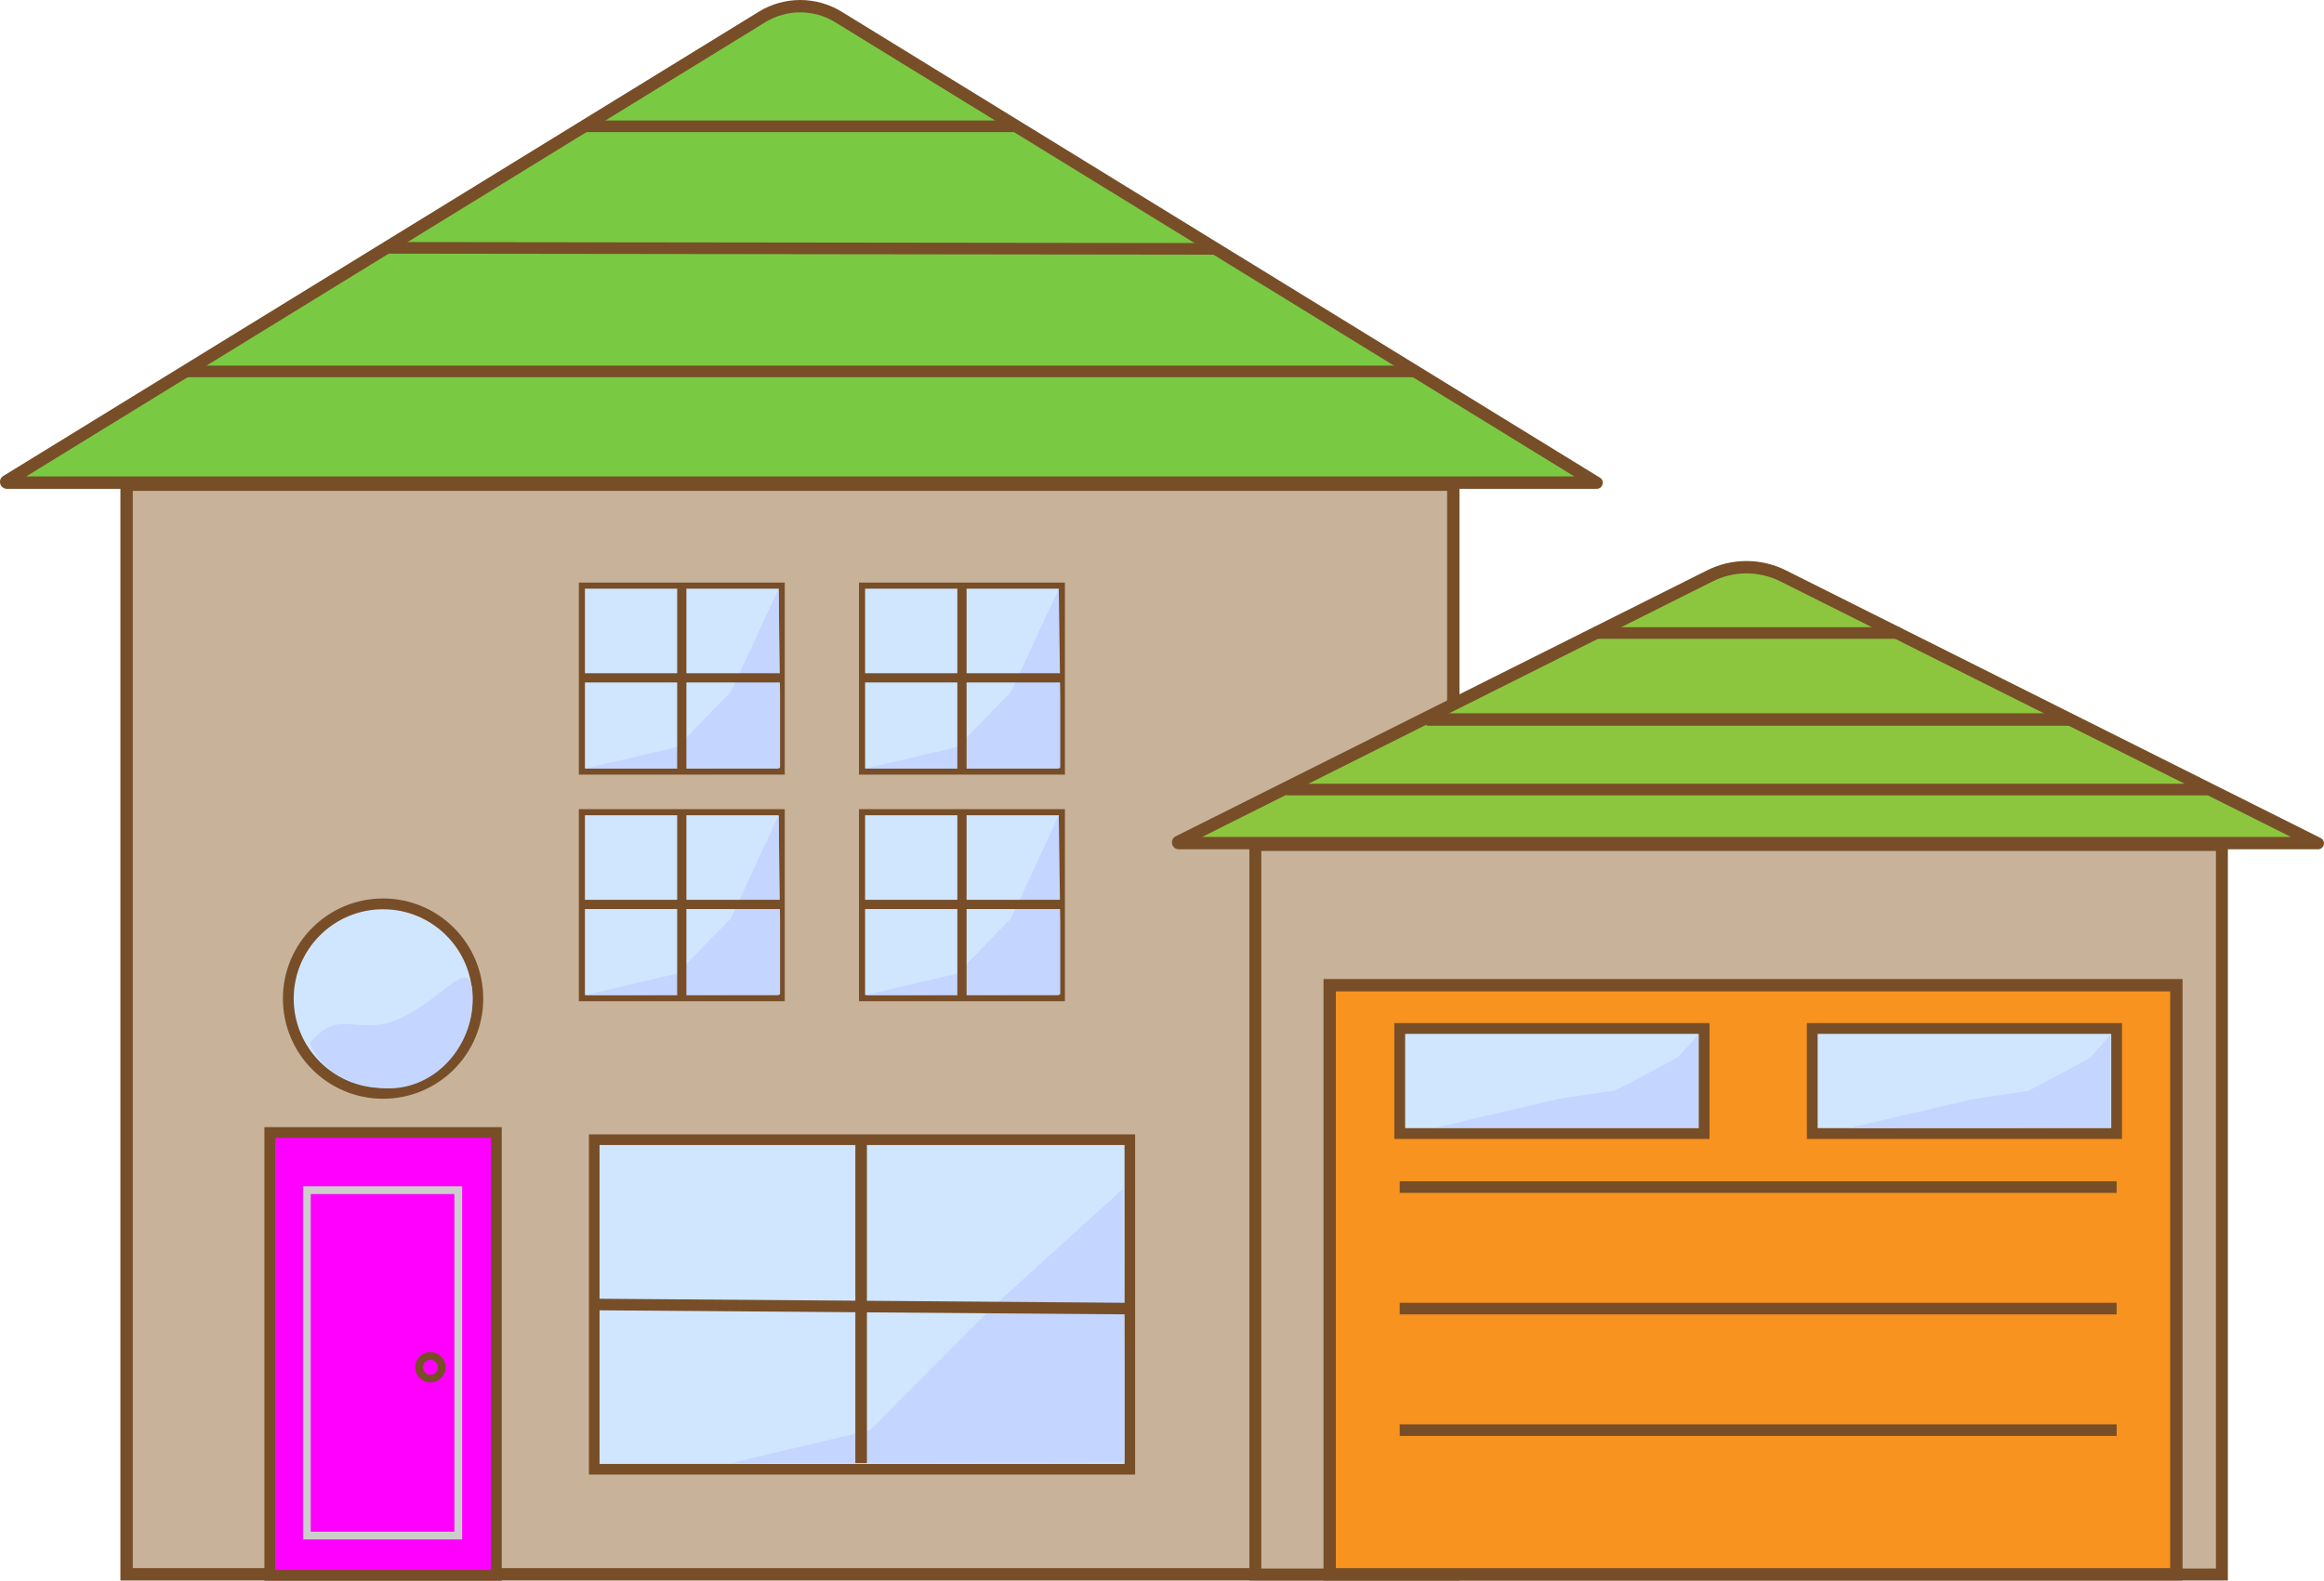
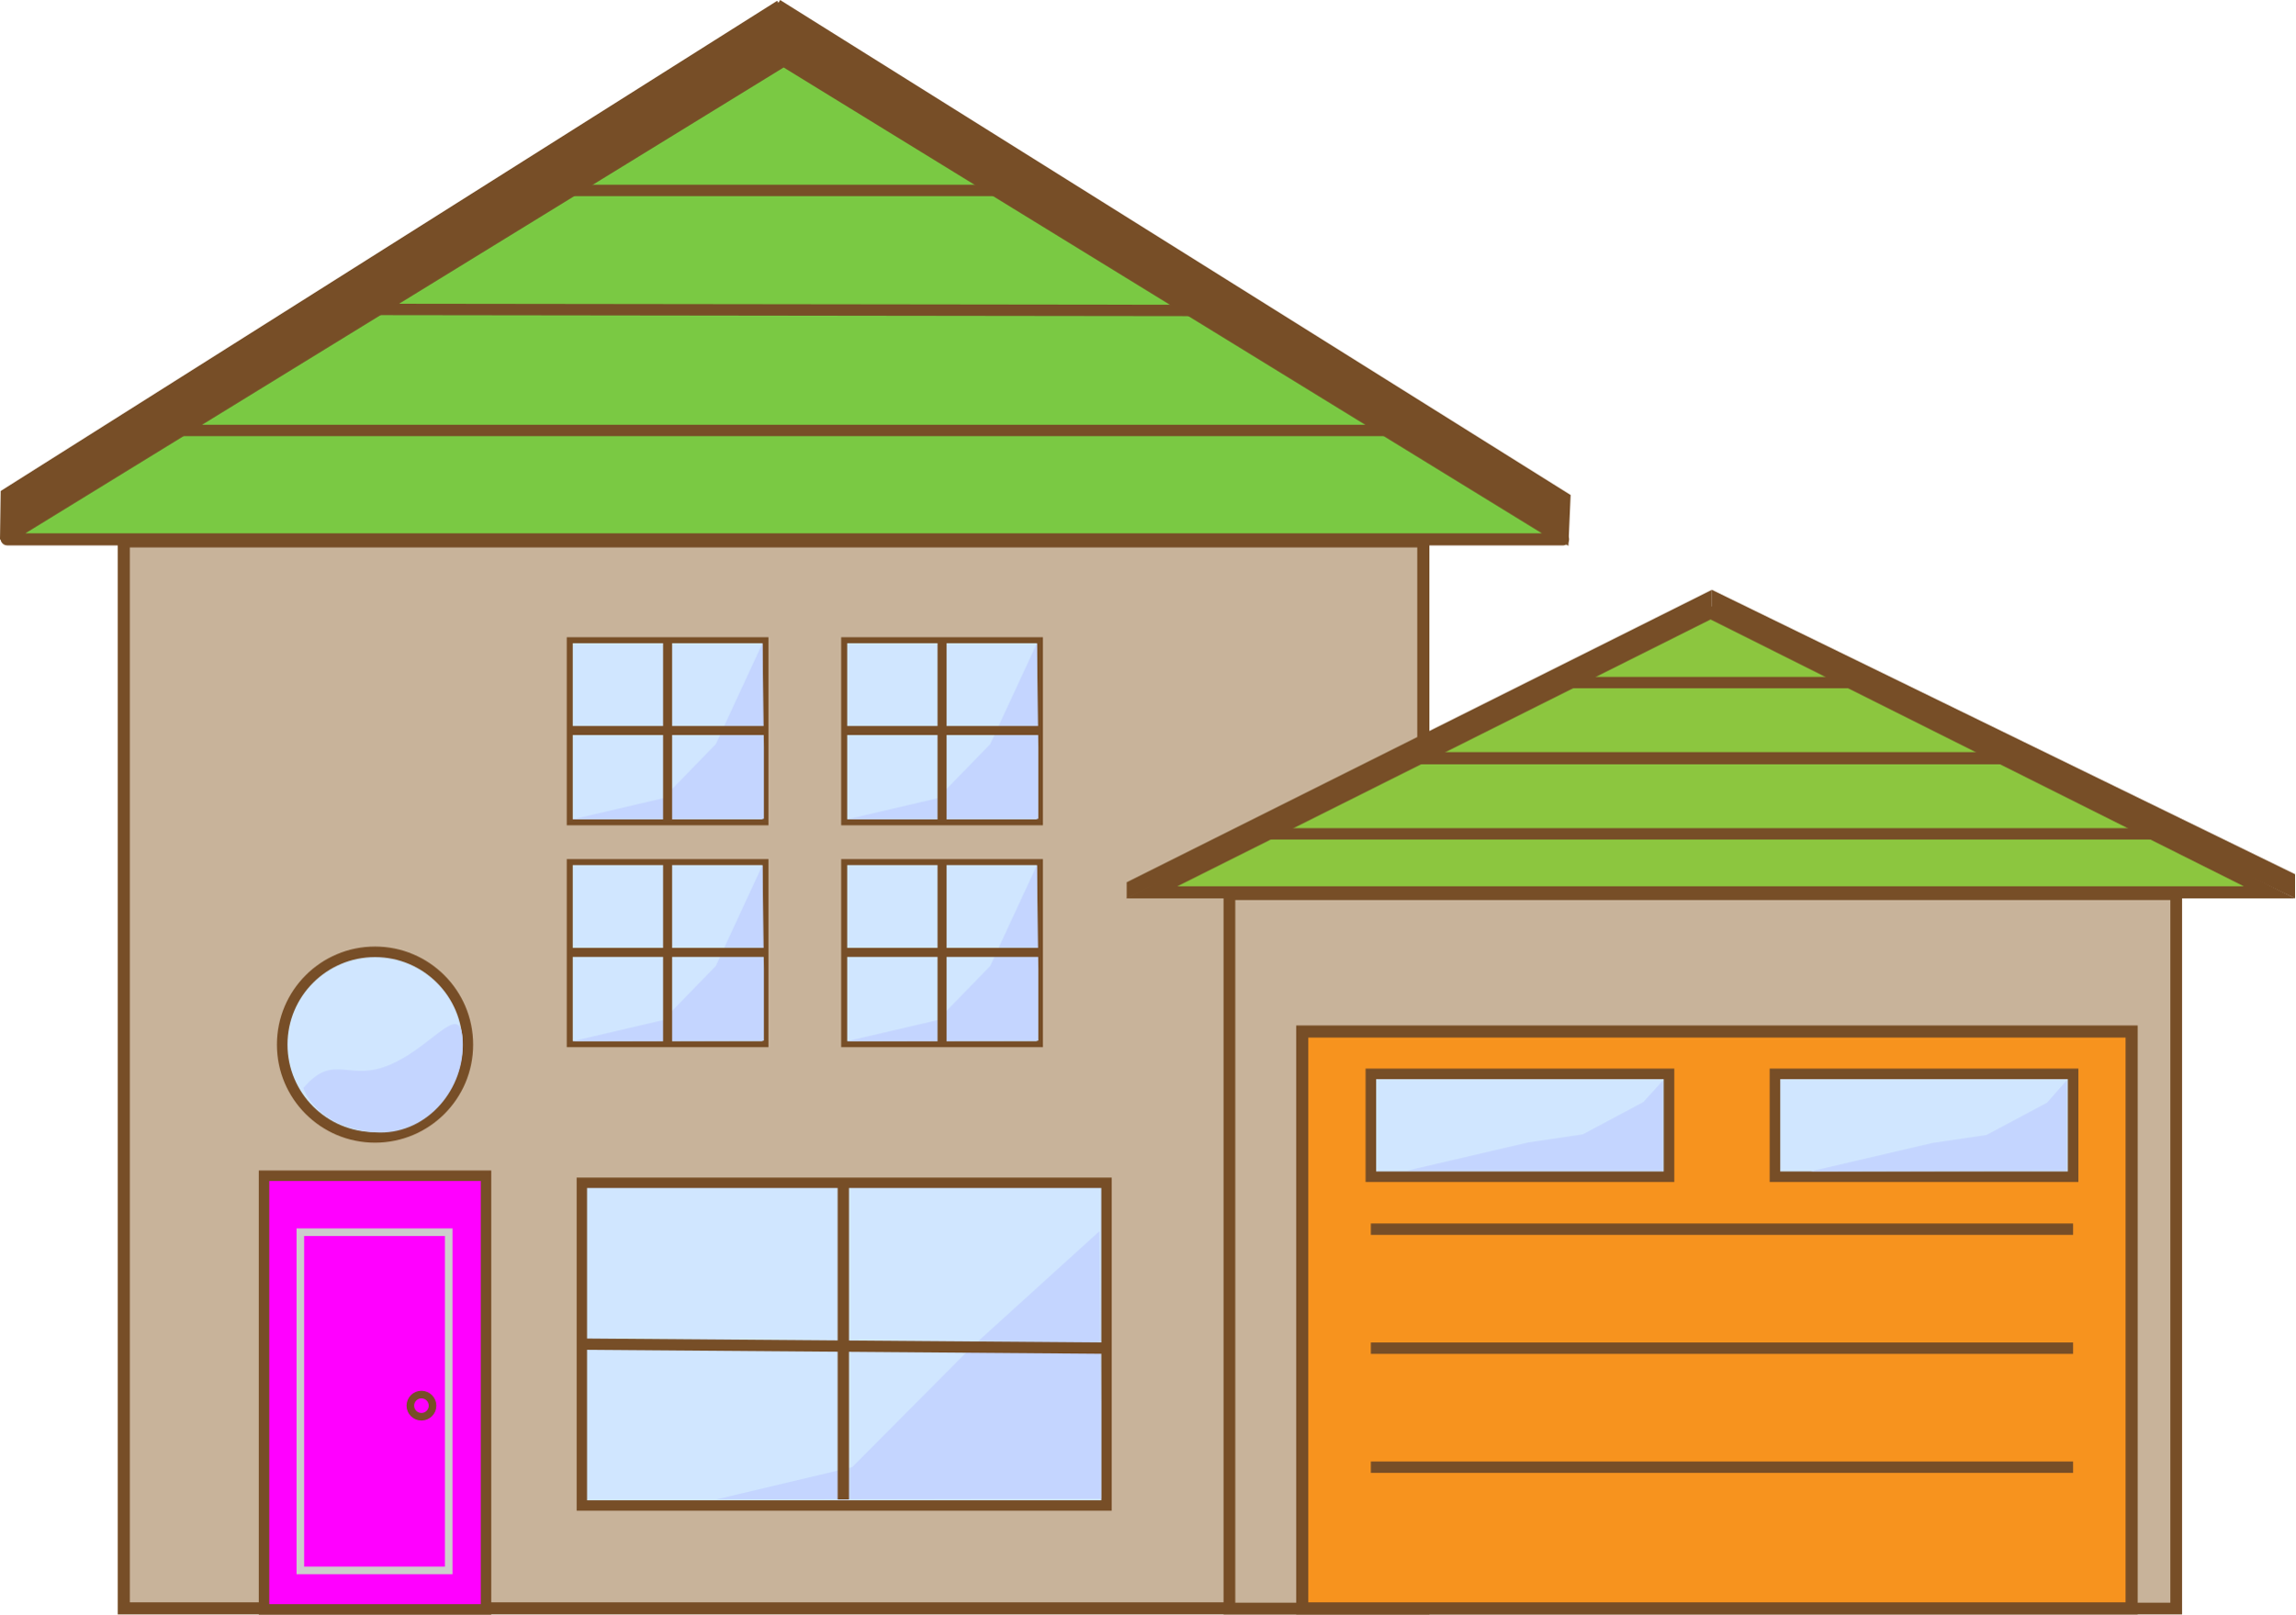
- <svg xmlns="http://www.w3.org/2000/svg" id="Layer_1" viewBox="0 0 1128.11 767.43">
+ <svg xmlns="http://www.w3.org/2000/svg" id="Layer_1" viewBox="0 0 1137.34 800.52">
  <defs>
    <style>.cls-1{fill:#c8b39a;}.cls-2{fill:#8cc63f;}.cls-3{fill:#7ac943;}.cls-4{stroke:#ccc;}.cls-4,.cls-5,.cls-6,.cls-7,.cls-8,.cls-9,.cls-10,.cls-11,.cls-12,.cls-13{stroke-miterlimit:10;}.cls-4,.cls-6,.cls-7,.cls-9,.cls-10,.cls-12{fill:none;}.cls-4,.cls-9{stroke-width:3.76px;}.cls-5{stroke-width:2.96px;}.cls-5,.cls-6,.cls-7,.cls-8,.cls-9,.cls-10,.cls-11,.cls-12,.cls-13{stroke:#774e27;}.cls-5,.cls-11,.cls-13{fill:#d0e6ff;}.cls-6{stroke-width:4.48px;}.cls-7{stroke-width:6.04px;}.cls-8{fill:#f0f;stroke-width:5.21px;}.cls-14{fill:#774e27;}.cls-15{fill-rule:evenodd;}.cls-15,.cls-16{fill:#c4d5ff;}.cls-10{stroke-width:5.61px;}.cls-11{stroke-width:5.15px;}.cls-12{stroke-width:5.64px;}.cls-17{fill:#f7931e;}.cls-13{stroke-width:5.24px;}</style>
  </defs>
-   <rect class="cls-1" x="61.45" y="235.32" width="644" height="529" />
-   <path class="cls-14" d="M702.45,238.32v523H64.45V238.32h638M708.45,232.32H58.45v535h650V232.32h0Z" />
-   <path class="cls-2" d="M572.23,409.32c-.13,0-.26,0-.32-.25-.06-.25.06-.31.17-.37l257.96-129.13c5.48-2.74,11.62-4.2,17.75-4.2s12.27,1.45,17.75,4.2l259.2,129.76h-552.52Z" />
-   <path class="cls-14" d="M847.79,278.37c5.67,0,11.34,1.34,16.41,3.88l247.85,124.08h-528.52l247.85-124.08c5.07-2.54,10.74-3.88,16.41-3.88M847.79,272.37c-6.54,0-13.09,1.5-19.1,4.51l-257.96,129.13c-3.14,1.57-2.02,6.31,1.49,6.31h552.98c3.05,0,4.02-4.11,1.29-5.47l-259.62-129.97c-6.01-3.01-12.55-4.51-19.1-4.51h0Z" />
-   <rect class="cls-1" x="609.35" y="410.23" width="469.19" height="354.19" />
-   <path class="cls-14" d="M1075.64,413.13v348.38h-463.38v-348.38h463.38M1081.45,407.32h-475v360h475v-360h0Z" />
-   <path class="cls-3" d="M3.38,234.32c-.12,0-.28,0-.36-.27-.08-.27.06-.36.16-.42L369.89,8.25c5.58-3.43,12-5.25,18.55-5.25s12.97,1.81,18.55,5.25l367.84,226.08H3.38Z" />
-   <path class="cls-14" d="M388.45,6c6,0,11.87,1.66,16.98,4.8l358.8,220.52H12.67L371.46,10.8c5.11-3.14,10.98-4.8,16.98-4.8M388.45,0c-6.98,0-13.95,1.9-20.12,5.69L1.61,231.07c-2.9,1.78-1.64,6.25,1.77,6.25h771.7c2.96,0,4.05-3.88,1.54-5.43L408.57,5.69c-6.17-3.79-13.15-5.69-20.12-5.69h0Z" />
-   <rect class="cls-17" x="645.45" y="478.32" width="411" height="286" />
-   <path class="cls-14" d="M1053.45,481.32v280h-405v-280h405M1059.45,475.32h-417v292h417v-292h0Z" />
-   <line class="cls-12" x1="679.45" y1="576.32" x2="1027.45" y2="576.32" />
-   <line class="cls-12" x1="679.45" y1="635.32" x2="1027.45" y2="635.32" />
-   <line class="cls-12" x1="679.45" y1="694.32" x2="1027.45" y2="694.32" />
-   <line class="cls-12" x1="624.45" y1="383.32" x2="1072.45" y2="383.32" />
-   <line class="cls-12" x1="90.45" y1="180.32" x2="686.45" y2="180.32" />
-   <line class="cls-12" x1="186.45" y1="120.32" x2="590.45" y2="120.82" />
-   <line class="cls-12" x1="282.45" y1="61.32" x2="493.45" y2="61.32" />
-   <line class="cls-7" x1="692.45" y1="349.32" x2="1004.45" y2="349.32" />
-   <line class="cls-12" x1="773.45" y1="307.32" x2="922.45" y2="307.32" />
-   <rect class="cls-13" x="679.45" y="499.32" width="147.75" height="51" />
-   <rect class="cls-13" x="879.7" y="499.32" width="147.75" height="51" />
-   <rect class="cls-8" x="130.95" y="549.82" width="110" height="215" />
-   <rect class="cls-4" x="148.95" y="577.82" width="73.5" height="167.68" />
-   <circle class="cls-13" cx="185.95" cy="484.82" r="46" />
-   <path class="cls-15" d="M229.45,485.07c0,23.89-19.42,44.85-43.25,43.25-29.75-2-35.75-22-35.75-22,15.55-18.14,22.25-2.12,44-12s35-33.14,35-9.25Z" />
-   <polyline class="cls-16" points="814.45 513.32 824.45 502.32 824.45 547.32 697.45 547.32 757.45 533.32 784.45 529.32" />
-   <polyline class="cls-16" points="1014.5 513.65 1024.45 502.32 1024.45 547.32 897.5 547.65 957.5 533.65 984.5 529.65" />
-   <circle class="cls-9" cx="208.95" cy="663.82" r="5.5" />
-   <rect class="cls-11" x="288.45" y="553.32" width="260" height="160" />
-   <polyline class="cls-16" points="544.94 577.32 545.77 662.25 545.77 710 354.98 710.32 422.38 694.32 481.04 635.32" />
-   <line class="cls-10" x1="288.45" y1="633.32" x2="548.45" y2="635.32" />
-   <line class="cls-10" x1="418.01" y1="553.32" x2="418.01" y2="710.32" />
-   <rect class="cls-5" x="282.45" y="284.32" width="97" height="90.28" />
-   <polyline class="cls-16" points="377.95 285.81 378.66 337.24 378.66 372.87 283.94 373.11 328.71 362.67 354.82 335.81" />
-   <line class="cls-6" x1="282.45" y1="329.09" x2="379.45" y2="329.09" />
-   <line class="cls-6" x1="330.95" y1="284.32" x2="330.95" y2="374.61" />
-   <rect class="cls-5" x="418.45" y="284.32" width="97" height="90.28" />
-   <polyline class="cls-16" points="513.95 285.81 514.66 337.24 514.66 372.87 419.94 373.11 464.71 362.67 490.82 335.81" />
-   <line class="cls-6" x1="418.45" y1="329.09" x2="515.45" y2="329.09" />
-   <line class="cls-6" x1="466.95" y1="284.32" x2="466.95" y2="374.61" />
-   <rect class="cls-5" x="282.45" y="394.32" width="97" height="90.28" />
-   <polyline class="cls-16" points="377.95 395.81 378.66 447.24 378.66 482.87 283.94 483.11 328.71 472.67 354.82 445.81" />
-   <line class="cls-6" x1="282.45" y1="439.09" x2="379.45" y2="439.09" />
-   <line class="cls-6" x1="330.95" y1="394.32" x2="330.95" y2="484.61" />
-   <rect class="cls-5" x="418.45" y="394.32" width="97" height="90.28" />
-   <polyline class="cls-16" points="513.95 395.81 514.66 447.24 514.66 482.87 419.94 483.11 464.71 472.67 490.82 445.81" />
-   <line class="cls-6" x1="418.45" y1="439.09" x2="515.45" y2="439.09" />
-   <line class="cls-6" x1="466.95" y1="394.32" x2="466.95" y2="484.61" />
+   <rect class="cls-1" x="61.34" y="268.41" width="644" height="529" />
+   <path class="cls-14" d="M702.34,271.41v523H64.34V271.41h638M708.34,265.41H58.34v535h650V265.41h0Z" />
+   <polygon class="cls-2" points="570.73 442.41 847.69 303.77 1124.65 442.41 570.73 442.41" />
+   <path class="cls-14" d="M847.69,307.12l264.26,132.29h-528.52l264.26-132.29M847.69,300.41l-289.65,145h579.3l-289.65-145h0Z" />
+   <rect class="cls-1" x="609.24" y="443.31" width="469.19" height="354.19" />
+   <path class="cls-14" d="M1075.53,446.22v348.38h-463.38v-348.38h463.38M1081.34,440.41h-475v360h475v-360h0Z" />
+   <path class="cls-3" d="M774.53,267.41H3.72c-.12,0-.38,0-.48-.36-.1-.36.11-.5.22-.56L388.34,29.93l386.22,237.37s.02.1,0,.12h-.03Z" />
+   <path class="cls-14" d="M388.34,33.45l375.78,230.96H12.56L388.34,33.45M388.34,26.68c-.28,0-.57.08-.82.23L1.89,263.93c-3.01,1.85-1.7,6.48,1.83,6.48h770.81c3.08,0,4.23-4.05,1.6-5.66L389.16,26.91c-.25-.15-.53-.23-.82-.23h0Z" />
+   <rect class="cls-17" x="645.34" y="511.41" width="411" height="286" />
+   <path class="cls-14" d="M1053.34,514.41v280h-405v-280h405M1059.34,508.41h-417v292h417v-292h0Z" />
+   <line class="cls-12" x1="679.34" y1="609.41" x2="1027.34" y2="609.41" />
+   <line class="cls-12" x1="679.34" y1="668.41" x2="1027.34" y2="668.41" />
+   <line class="cls-12" x1="679.34" y1="727.41" x2="1027.34" y2="727.41" />
+   <line class="cls-12" x1="624.34" y1="413.41" x2="1072.34" y2="413.41" />
+   <line class="cls-12" x1="90.34" y1="213.41" x2="686.34" y2="213.41" />
+   <line class="cls-12" x1="186.34" y1="153.41" x2="590.34" y2="153.91" />
+   <line class="cls-12" x1="282.34" y1="94.41" x2="493.34" y2="94.41" />
+   <line class="cls-7" x1="692.34" y1="375.91" x2="1004.34" y2="375.91" />
+   <line class="cls-12" x1="773.34" y1="338.41" x2="922.34" y2="338.41" />
+   <rect class="cls-13" x="679.34" y="532.41" width="147.75" height="51" />
+   <rect class="cls-13" x="879.59" y="532.41" width="147.75" height="51" />
+   <rect class="cls-8" x="130.84" y="582.91" width="110" height="215" />
+   <rect class="cls-4" x="148.84" y="610.91" width="73.5" height="167.68" />
+   <circle class="cls-13" cx="185.84" cy="517.91" r="46" />
+   <path class="cls-15" d="M229.34,518.16c0,23.89-19.42,44.85-43.25,43.25-29.75-2-35.75-22-35.75-22,15.55-18.14,22.25-2.12,44-12s35-33.14,35-9.25Z" />
+   <polyline class="cls-16" points="814.34 546.41 824.34 535.41 824.34 580.41 697.34 580.41 757.34 566.41 784.34 562.41" />
+   <polyline class="cls-16" points="1014.4 546.73 1024.34 535.41 1024.34 580.41 897.4 580.73 957.4 566.73 984.4 562.73" />
+   <circle class="cls-9" cx="208.84" cy="696.91" r="5.5" />
+   <rect class="cls-11" x="288.34" y="586.41" width="260" height="160" />
+   <polyline class="cls-16" points="544.84 610.41 545.66 695.34 545.66 743.09 354.87 743.41 422.28 727.41 480.93 668.41" />
+   <line class="cls-10" x1="288.34" y1="666.41" x2="548.34" y2="668.41" />
+   <line class="cls-10" x1="417.9" y1="586.41" x2="417.9" y2="743.41" />
+   <rect class="cls-5" x="282.34" y="317.41" width="97" height="90.28" />
+   <polyline class="cls-16" points="377.85 318.9 378.55 370.33 378.55 405.96 283.83 406.2 328.6 395.76 354.72 368.9" />
+   <line class="cls-6" x1="282.34" y1="362.18" x2="379.34" y2="362.18" />
+   <line class="cls-6" x1="330.84" y1="317.41" x2="330.84" y2="407.7" />
+   <rect class="cls-5" x="418.34" y="317.41" width="97" height="90.28" />
+   <polyline class="cls-16" points="513.85 318.9 514.55 370.33 514.55 405.96 419.83 406.2 464.6 395.76 490.72 368.9" />
+   <line class="cls-6" x1="418.34" y1="362.18" x2="515.34" y2="362.18" />
+   <line class="cls-6" x1="466.84" y1="317.41" x2="466.84" y2="407.7" />
+   <rect class="cls-5" x="282.34" y="427.41" width="97" height="90.28" />
+   <polyline class="cls-16" points="377.85 428.9 378.55 480.33 378.55 515.96 283.83 516.2 328.6 505.76 354.72 478.9" />
+   <line class="cls-6" x1="282.34" y1="472.18" x2="379.34" y2="472.18" />
+   <line class="cls-6" x1="330.84" y1="427.41" x2="330.84" y2="517.7" />
+   <rect class="cls-5" x="418.34" y="427.41" width="97" height="90.28" />
+   <polyline class="cls-16" points="513.85 428.9 514.55 480.33 514.55 515.96 419.83 516.2 464.6 505.76 490.72 478.9" />
+   <line class="cls-6" x1="418.34" y1="472.18" x2="515.34" y2="472.18" />
+   <line class="cls-6" x1="466.84" y1="427.41" x2="466.84" y2="517.7" />
+   <polygon class="cls-14" points="3.95 245.43 383.95 5.44 393.73 21.36 3.73 261.06 3.95 245.43" />
+   <path class="cls-14" d="M382.78,10.47l5.96,9.69L7.45,254.51l.1-7.06L382.78,10.47M385.12.4L.34,243.41l-.34,24.21L398.73,22.55,385.12.4h0Z" />
+   <polygon class="cls-14" points="378 20.95 387.77 5.06 774.59 247.38 773.85 264.25 378 20.95" />
+   <path class="cls-14" d="M388.95,10.12l381.89,239.23-.37,8.52L383.03,19.75l5.92-9.63M386.58,0l-13.61,22.15,404.27,248.47,1.1-25.21L386.58,0h0Z" />
+   <polygon class="cls-14" points="558.34 445.41 848.34 306.41 848.34 292.41 558.34 437.41 558.34 445.41" />
+   <polygon class="cls-14" points="1137.34 445.41 848.34 306.41 848.34 292.41 1137.34 433.41 1137.34 445.41" />
</svg>
